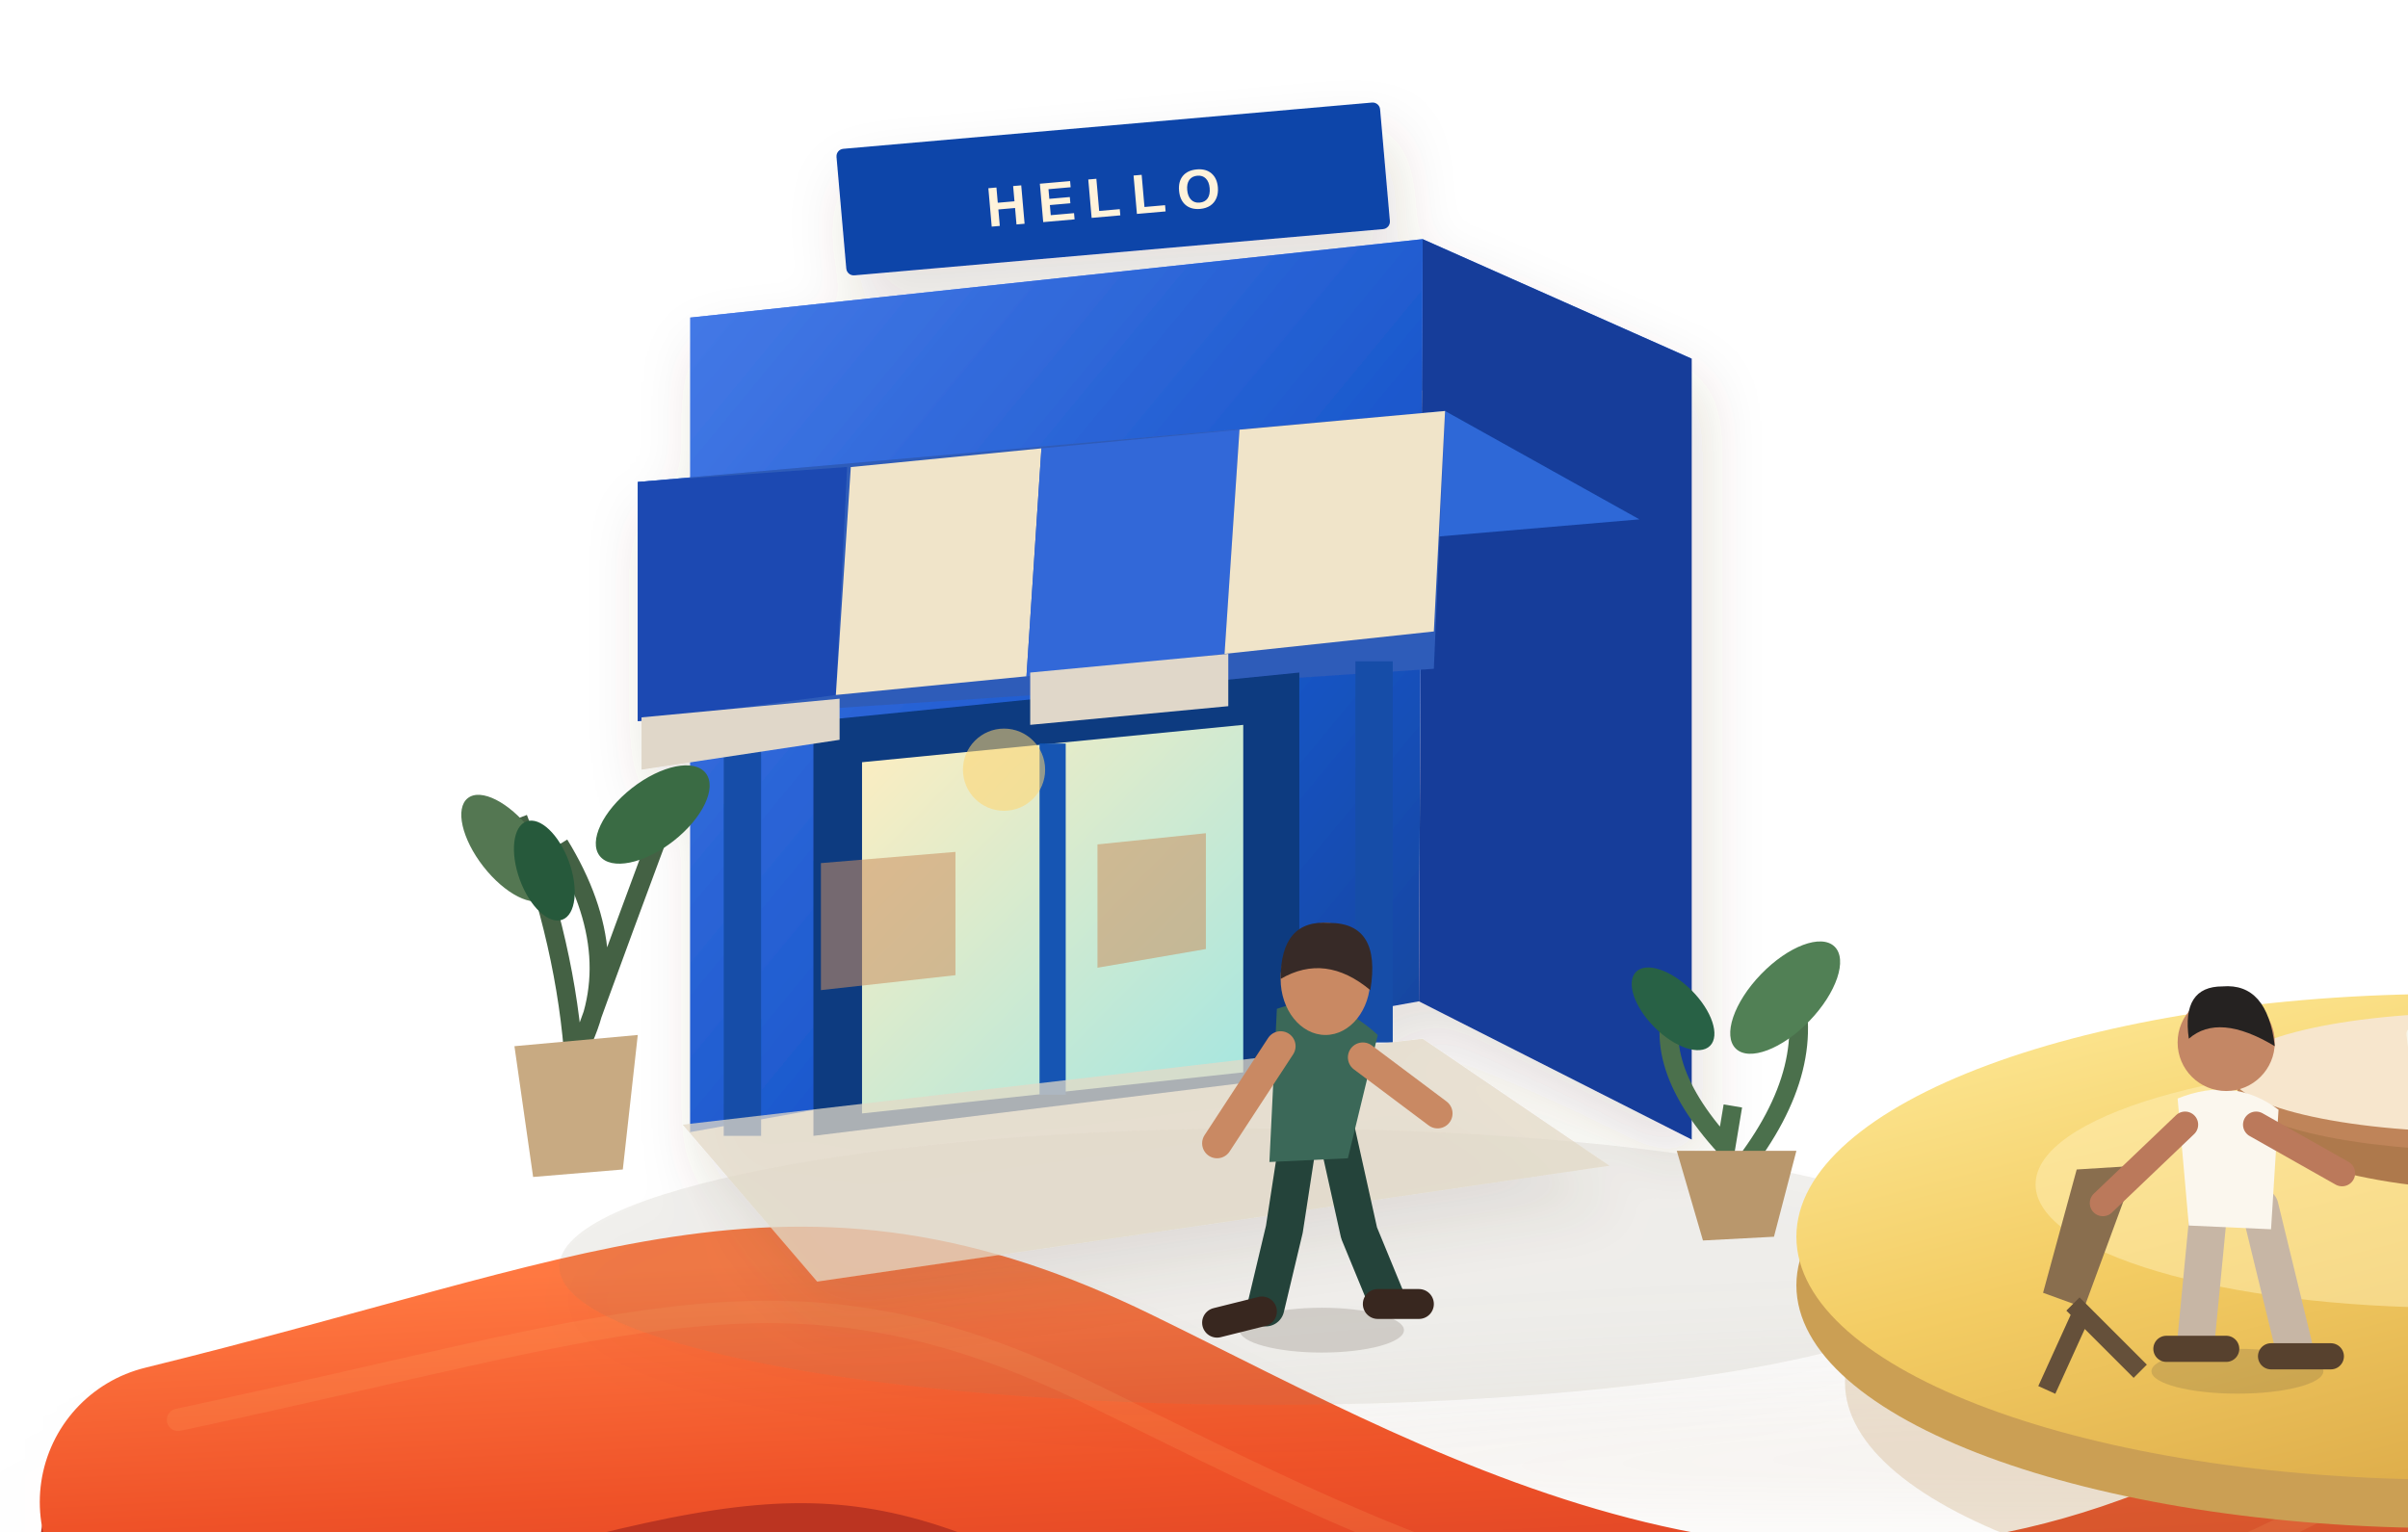
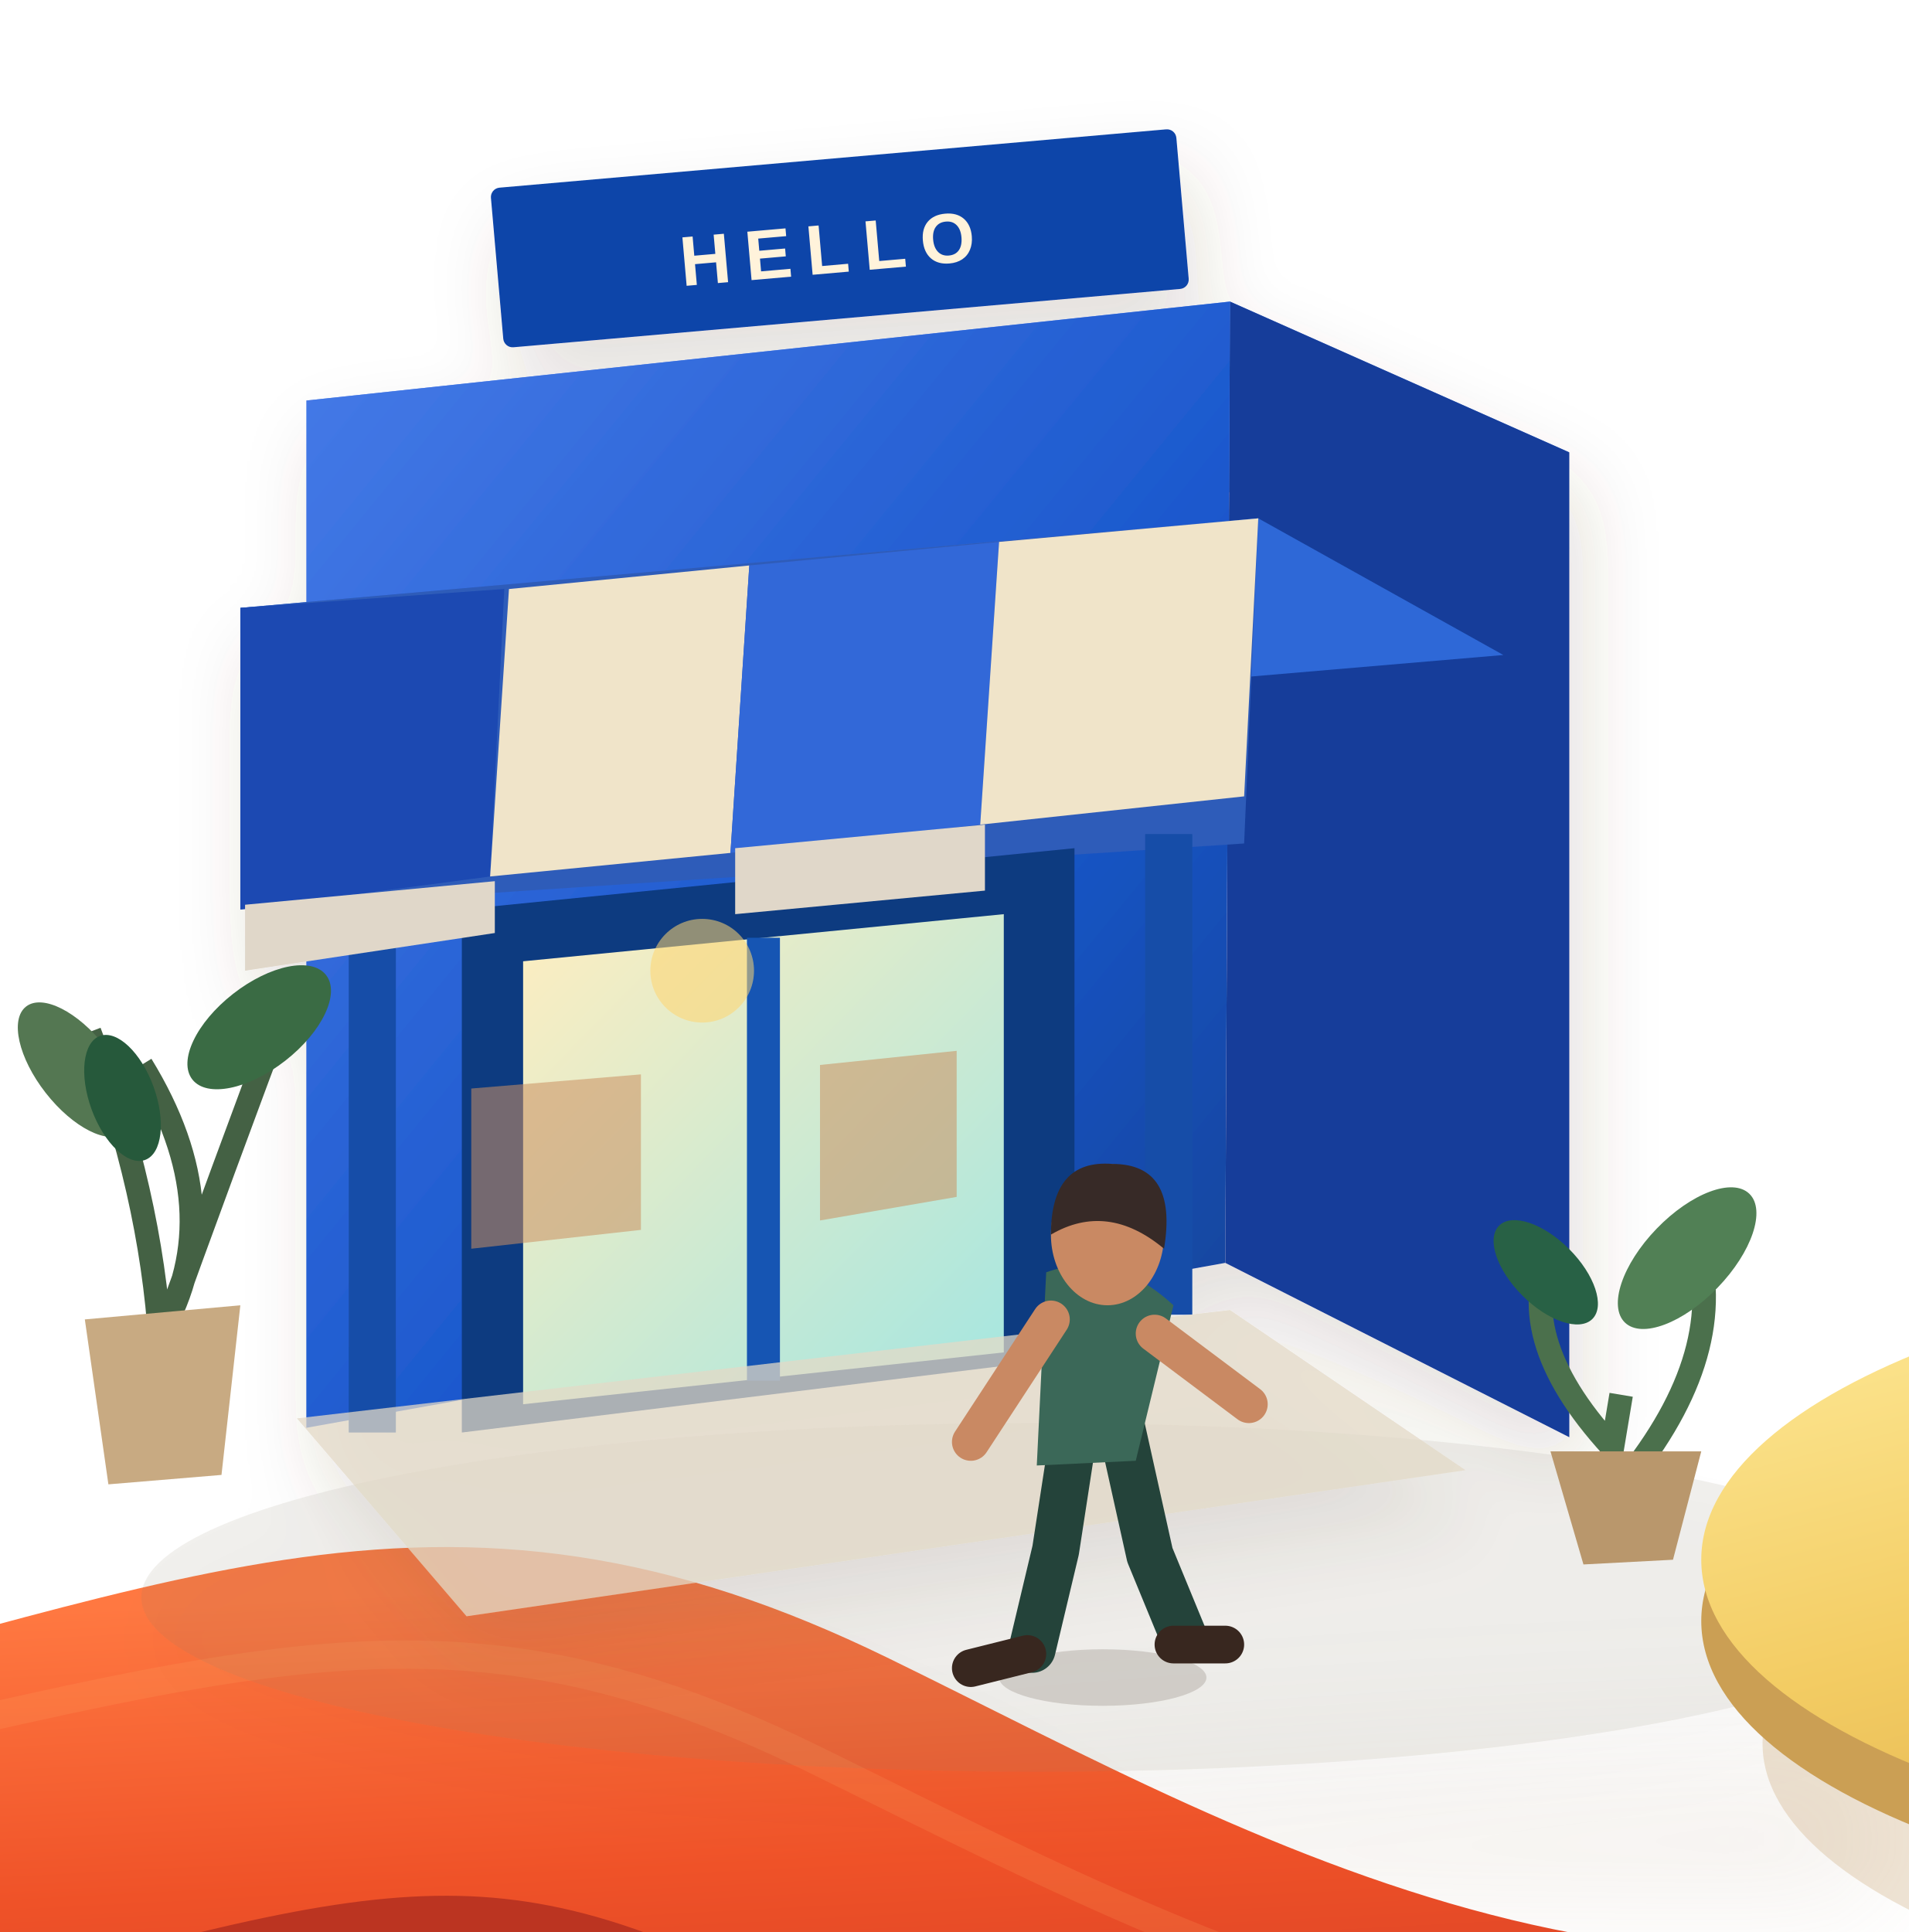
- <svg xmlns="http://www.w3.org/2000/svg" viewBox="12 140 405 410" width="1100" height="700" role="img" aria-hidden="true">
+ <svg xmlns="http://www.w3.org/2000/svg" viewBox="12 140 405 410" width="405" height="410" role="img" aria-hidden="true">
  <defs>
    <linearGradient id="road" x1="0" y1="0" x2=".6" y2="1">
      <stop stop-color="#ff7841" />
      <stop offset=".43" stop-color="#ef5228" />
      <stop offset="1" stop-color="#c93423" />
    </linearGradient>
    <linearGradient id="bluefront" x1="0" y1="0" x2="1" y2="1">
      <stop stop-color="#477be8" />
      <stop offset=".6" stop-color="#1a57cc" />
      <stop offset="1" stop-color="#144397" />
    </linearGradient>
    <linearGradient id="awning" x1="0" y1="0" x2=".2" y2="1">
      <stop stop-color="#356dde" />
      <stop offset="1" stop-color="#0f3eaa" />
    </linearGradient>
    <linearGradient id="arch" x1="0" y1="0" x2="1" y2=".6">
      <stop stop-color="#3f9366" />
      <stop offset=".5" stop-color="#286648" />
      <stop offset="1" stop-color="#194733" />
    </linearGradient>
    <linearGradient id="yellow" x1="0" y1="0" x2=".7" y2="1">
      <stop stop-color="#ffed9e" />
      <stop offset=".5" stop-color="#f3cc63" />
      <stop offset="1" stop-color="#d9a645" />
    </linearGradient>
    <linearGradient id="window" x1="0" y1="0" x2="1" y2="1">
      <stop stop-color="#ffeec0" />
      <stop offset="1" stop-color="#a3e6e1" />
    </linearGradient>
    <linearGradient id="leaves" x1="0" y1="0" x2="1" y2="1">
      <stop stop-color="#4d8055" />
      <stop offset="1" stop-color="#24543c" />
    </linearGradient>
    <filter id="shadow" x="-40%" y="-70%" width="180%" height="260%">
      <feGaussianBlur stdDeviation="16" />
    </filter>
    <filter id="cast" x="-30%" y="-50%" width="160%" height="200%">
      <feDropShadow dx="3" dy="9" stdDeviation="8" flood-color="#58402b" flood-opacity=".16" />
    </filter>
  </defs>
  <ellipse cx="520" cy="581" rx="520" ry="69" fill="#ac9174" opacity=".13" filter="url(#shadow)" />
  <path d="M-60 555 C62 525 104 499 184 538 S371 642 503 576 647 477 767 516 932 617 1138 533" fill="none" stroke="#a12d1c" stroke-opacity=".16" stroke-width="81" stroke-linecap="round" transform="translate(0 24)" filter="url(#shadow)" />
  <path d="M-60 555 C62 525 104 499 184 538 S371 642 503 576 647 477 767 516 932 617 1138 533" fill="none" stroke="#bb3421" stroke-width="74" stroke-linecap="round" />
  <path d="M-60 542 C62 512 104 486 184 525 S371 629 503 563 647 464 767 503 932 604 1138 520" fill="none" stroke="url(#road)" stroke-width="74" stroke-linecap="round" />
  <path d="M-60 520 C62 494 104 474 184 513 S371 614 503 549 647 453 767 491 932 586 1138 504" fill="none" stroke="#ffad66" stroke-opacity=".17" stroke-width="6" stroke-linecap="round" />
  <g id="store" filter="url(#cast)">
    <ellipse cx="232" cy="479" rx="190" ry="37" fill="#887c64" opacity=".12" />
    <path d="M77 225 L273 204 345 236 149 259Z" fill="#6c91e9" />
    <path d="M273 204 L345 236 345 445 272 408Z" fill="#153e9a" />
    <path d="M77 225 L273 204 272 408 77 443Z" fill="url(#bluefront)" />
    <path d="M63 269 L279 250 331 279 120 297Z" fill="#2f68d7" />
    <path d="M63 269 L279 250 276 319 63 333Z" fill="#2f5bb9" />
    <path d="M63 269 L119 265 116 326 63 333Z" fill="#1a49b2" />
    <path d="M120 265 L171 260 167 321 116 326Z" fill="#f0e4c9" />
    <path d="M171 260 L224 255 220 315 167 321Z" fill="#3268d8" />
    <path d="M224 255 L279 250 276 309 220 315Z" fill="#f0e4c9" />
    <path d="M110 333 L240 320 240 428 110 444Z" fill="#0c3a80" />
    <path d="M123 344 L225 334 225 427 123 438Z" fill="url(#window)" />
    <path d="M174 339 L174 433" stroke="#1254b3" stroke-width="7" />
    <path d="M91 333 L91 444 M260 317 L260 419" stroke="#174ea8" stroke-width="10" />
    <path d="M64 332 L117 327 117 338 64 346Z M168 320 L221 315 221 329 168 334Z" fill="#e0d7c9" />
    <path d="M112 371 l36 -3 v33 l-36 4Z M186 366 l29 -3 v31 l-29 5Z" fill="#ca9060" opacity=".55" />
    <circle cx="161" cy="346" r="11" fill="#ffd570" opacity=".55" />
    <path d="M75 441 L273 418 323 452 111 483Z" fill="#e3d9c7" opacity=".74" />
    <rect x="116" y="180" width="146" height="34" rx="2" fill="#1144a9" transform="rotate(-5 116 180)" />
    <text x="188" y="198" font-size="15" fill="#fff3db" font-weight="700" font-family="Arial,sans-serif" text-anchor="middle" letter-spacing="3" transform="rotate(-5 188 198)">HELLO</text>
  </g>
  <g id="store-plants">
    <path d="M46 425 Q44 393 31 359 M46 425 Q59 389 74 349 M46 423 Q61 397 42 366" stroke="#446144" stroke-width="5" fill="none" />
    <ellipse cx="28" cy="367" rx="17" ry="8" transform="rotate(52 28 367)" fill="#547752" />
    <ellipse cx="67" cy="358" rx="18" ry="9" transform="rotate(-38 67 358)" fill="#3a6b44" />
    <ellipse cx="38" cy="373" rx="14" ry="7" transform="rotate(70 38 373)" fill="#26593b" />
    <path d="M30 420 L63 417 59 453 35 455Z" fill="#c8aa82" />
    <path d="M352 460 L356 436 M358 453 Q380 425 371 401 M354 447 Q332 423 342 404" stroke="#4b704c" stroke-width="5" fill="none" />
    <ellipse cx="370" cy="407" rx="19" ry="9" transform="rotate(-46 370 407)" fill="#518055" />
    <ellipse cx="340" cy="410" rx="14" ry="7" transform="rotate(45 340 410)" fill="#286145" />
    <path d="M341 448 L373 448 367 471 348 472Z" fill="#b9976c" />
  </g>
  <g id="meeting">
    <ellipse cx="561" cy="510" rx="175" ry="62" fill="#b88a48" opacity=".23" />
    <ellipse cx="548" cy="484" rx="175" ry="65" fill="#cb9f54" />
    <ellipse cx="548" cy="471" rx="175" ry="65" fill="url(#yellow)" />
    <ellipse cx="549" cy="457" rx="112" ry="33" fill="#fff0b8" opacity=".5" />
    <path d="M497 439 Q555 426 617 440 L602 452 Q554 465 509 451Z" fill="#ae794c" />
    <ellipse cx="558" cy="432" rx="67" ry="16" fill="#bf8459" />
    <ellipse cx="556" cy="427" rx="67" ry="16" fill="#f7e6cd" />
    <path d="M549 443 L547 471 M580 438 L583 469" stroke="#765b41" stroke-width="7" />
    <path d="M464 452 L448 453 439 486 450 490Z" fill="#896e4e" />
    <path d="M450 490 L440 512 M447 489 L465 507" stroke="#65503a" stroke-width="5" />
    <path d="M660 458 L674 460 681 490 667 490Z" fill="#a88a58" />
    <path d="M667 489 L656 511 M677 488 L687 505" stroke="#65503a" stroke-width="5" />
    <rect x="536" y="415" width="32" height="15" rx="2" fill="#f8f6e9" transform="rotate(-7 536 415)" />
    <circle cx="577" cy="416" r="7" fill="#c7945e" />
  </g>
  <g id="handover" filter="url(#cast)">
    <ellipse cx="897" cy="509" rx="183" ry="32" fill="#9a866c" opacity=".16" />
    <path d="M780 474 L780 285 C780 132 999 130 999 289 L999 474 952 474 952 292 C952 204 827 205 827 292 L827 474Z" fill="#1c5038" />
    <path d="M760 464 L760 270 C760 115 979 115 979 270 L979 464 929 464 929 276 C929 191 810 191 810 276 L810 464Z" fill="url(#arch)" />
    <path d="M810 464 L827 474 827 292 C827 205 952 204 952 292 L952 474 929 464 929 276 C929 191 810 191 810 276Z" fill="#194d34" opacity=".7" />
    <path d="M763 466 L806 486 1014 476 979 459Z" fill="#b28b61" opacity=".2" />
    <g id="files">
      <path d="M922 456 L922 327 954 329 954 457Z" fill="#e1b04b" />
      <path d="M929 456 L929 316 961 319 961 459Z" fill="#edc765" />
      <path d="M945 454 L944 307 974 312 976 454Z" fill="#f2d481" />
      <path d="M965 456 L963 329 992 335 995 452Z" fill="#deac4a" />
      <path d="M930 328 L936 324 954 326" fill="none" stroke="#fbeab4" stroke-width="2" />
      <path d="M946 316 L950 312 967 314" fill="none" stroke="#ffefba" stroke-width="2" />
    </g>
  </g>
  <g id="handover-person">
    <ellipse cx="857" cy="489" rx="29" ry="8" fill="#2e402e" opacity=".19" />
    <path d="M847 433 L845 471 834 484 M865 432 L872 467 877 485" stroke="#27443b" stroke-width="12" fill="none" stroke-linecap="round" />
    <path d="M830 487 L848 486 M872 489 L888 486" stroke="#342722" stroke-width="8" stroke-linecap="round" />
    <path d="M841 395 L870 402 871 439 844 441Z" fill="#f6e8d2" />
    <path d="M847 401 L827 431 M868 409 L895 427" stroke="#b97850" stroke-width="10" stroke-linecap="round" />
    <circle cx="855" cy="385" r="14" fill="#c38b67" />
    <path d="M844 385 Q843 365 856 368 Q871 368 869 387 Q861 376 844 385" fill="#392f28" />
    <path d="M892 412 L923 402 930 432 902 446Z" fill="#f6d98b" />
    <path d="M894 414 L921 406" stroke="#fff0c7" stroke-width="3" />
  </g>
  <g id="leaf-right" stroke-linecap="round">
    <path d="M1036 476 Q1049 427 1032 386" fill="none" stroke="#336645" stroke-width="6" />
    <path d="M1038 454 Q1020 411 1007 399 M1039 458 Q1055 410 1080 391" fill="none" stroke="#326446" stroke-width="5" />
    <ellipse cx="1008" cy="404" rx="25" ry="12" transform="rotate(43 1008 404)" fill="#336a49" />
    <ellipse cx="1071" cy="393" rx="24" ry="11" transform="rotate(-36 1071 393)" fill="#47825b" />
    <ellipse cx="1031" cy="388" rx="13" ry="25" transform="rotate(-28 1031 388)" fill="#2c6846" />
    <path d="M1016 467 L1061 465 1052 508 1027 509Z" fill="#d3b595" />
  </g>
  <g id="people" stroke-linecap="round" stroke-linejoin="round">
    <ellipse cx="246" cy="496" rx="22" ry="6" fill="#5c4d42" opacity=".2" />
    <path d="M240 443 L236 469 231 490" stroke="#24433a" stroke-width="10" fill="none" />
    <path d="M250 443 L256 470 263 487" stroke="#24433a" stroke-width="10" fill="none" />
    <path d="M230 491 L218 494 M261 489 L272 489" stroke="#38271f" stroke-width="8" />
    <path d="M234 410 Q248 405 261 417 L253 450 232 451Z" fill="#3b6858" />
    <path d="M235 420 L218 446 M257 423 L277 438" stroke="#c98963" stroke-width="8" />
    <ellipse cx="247" cy="402" rx="12" ry="15" fill="#c98963" />
    <path d="M235 402 Q235 386 248 387 Q262 387 259 405 Q247 395 235 402" fill="#372a27" />
    <ellipse cx="491" cy="507" rx="23" ry="6" fill="#4d4439" opacity=".18" />
    <path d="M483 467 L480 498 M497 463 L506 500" stroke="#c7b6a5" stroke-width="10" />
    <path d="M472 501 L488 501 M500 503 L516 503" stroke="#57412e" stroke-width="7" />
    <path d="M475 434 Q490 428 502 437 L500 469 478 468Z" fill="#fbf7ee" />
    <path d="M477 441 L455 462 M496 441 L519 454" stroke="#bb795b" stroke-width="7" />
    <circle cx="488" cy="419" r="13" fill="#c48765" />
    <path d="M478 418 Q476 404 487 404 Q499 403 501 420 Q486 411 478 418" fill="#252221" />
    <ellipse cx="645" cy="509" rx="23" ry="6" fill="#4d4439" opacity=".18" />
    <path d="M630 462 L625 495 M643 462 L651 498" stroke="#243f6e" stroke-width="10" />
    <path d="M619 501 L632 499 M645 503 L660 501" stroke="#493525" stroke-width="7" />
    <path d="M630 429 Q643 424 657 437 L648 471 626 470Z" fill="#1e63bd" />
    <path d="M634 441 L607 451 M652 441 L666 457" stroke="#cc9674" stroke-width="8" />
    <circle cx="643" cy="412" r="13" fill="#bb8669" />
    <path d="M630 412 Q630 393 644 397 Q657 398 654 414 Q646 406 630 412" fill="#322923" />
  </g>
</svg>
